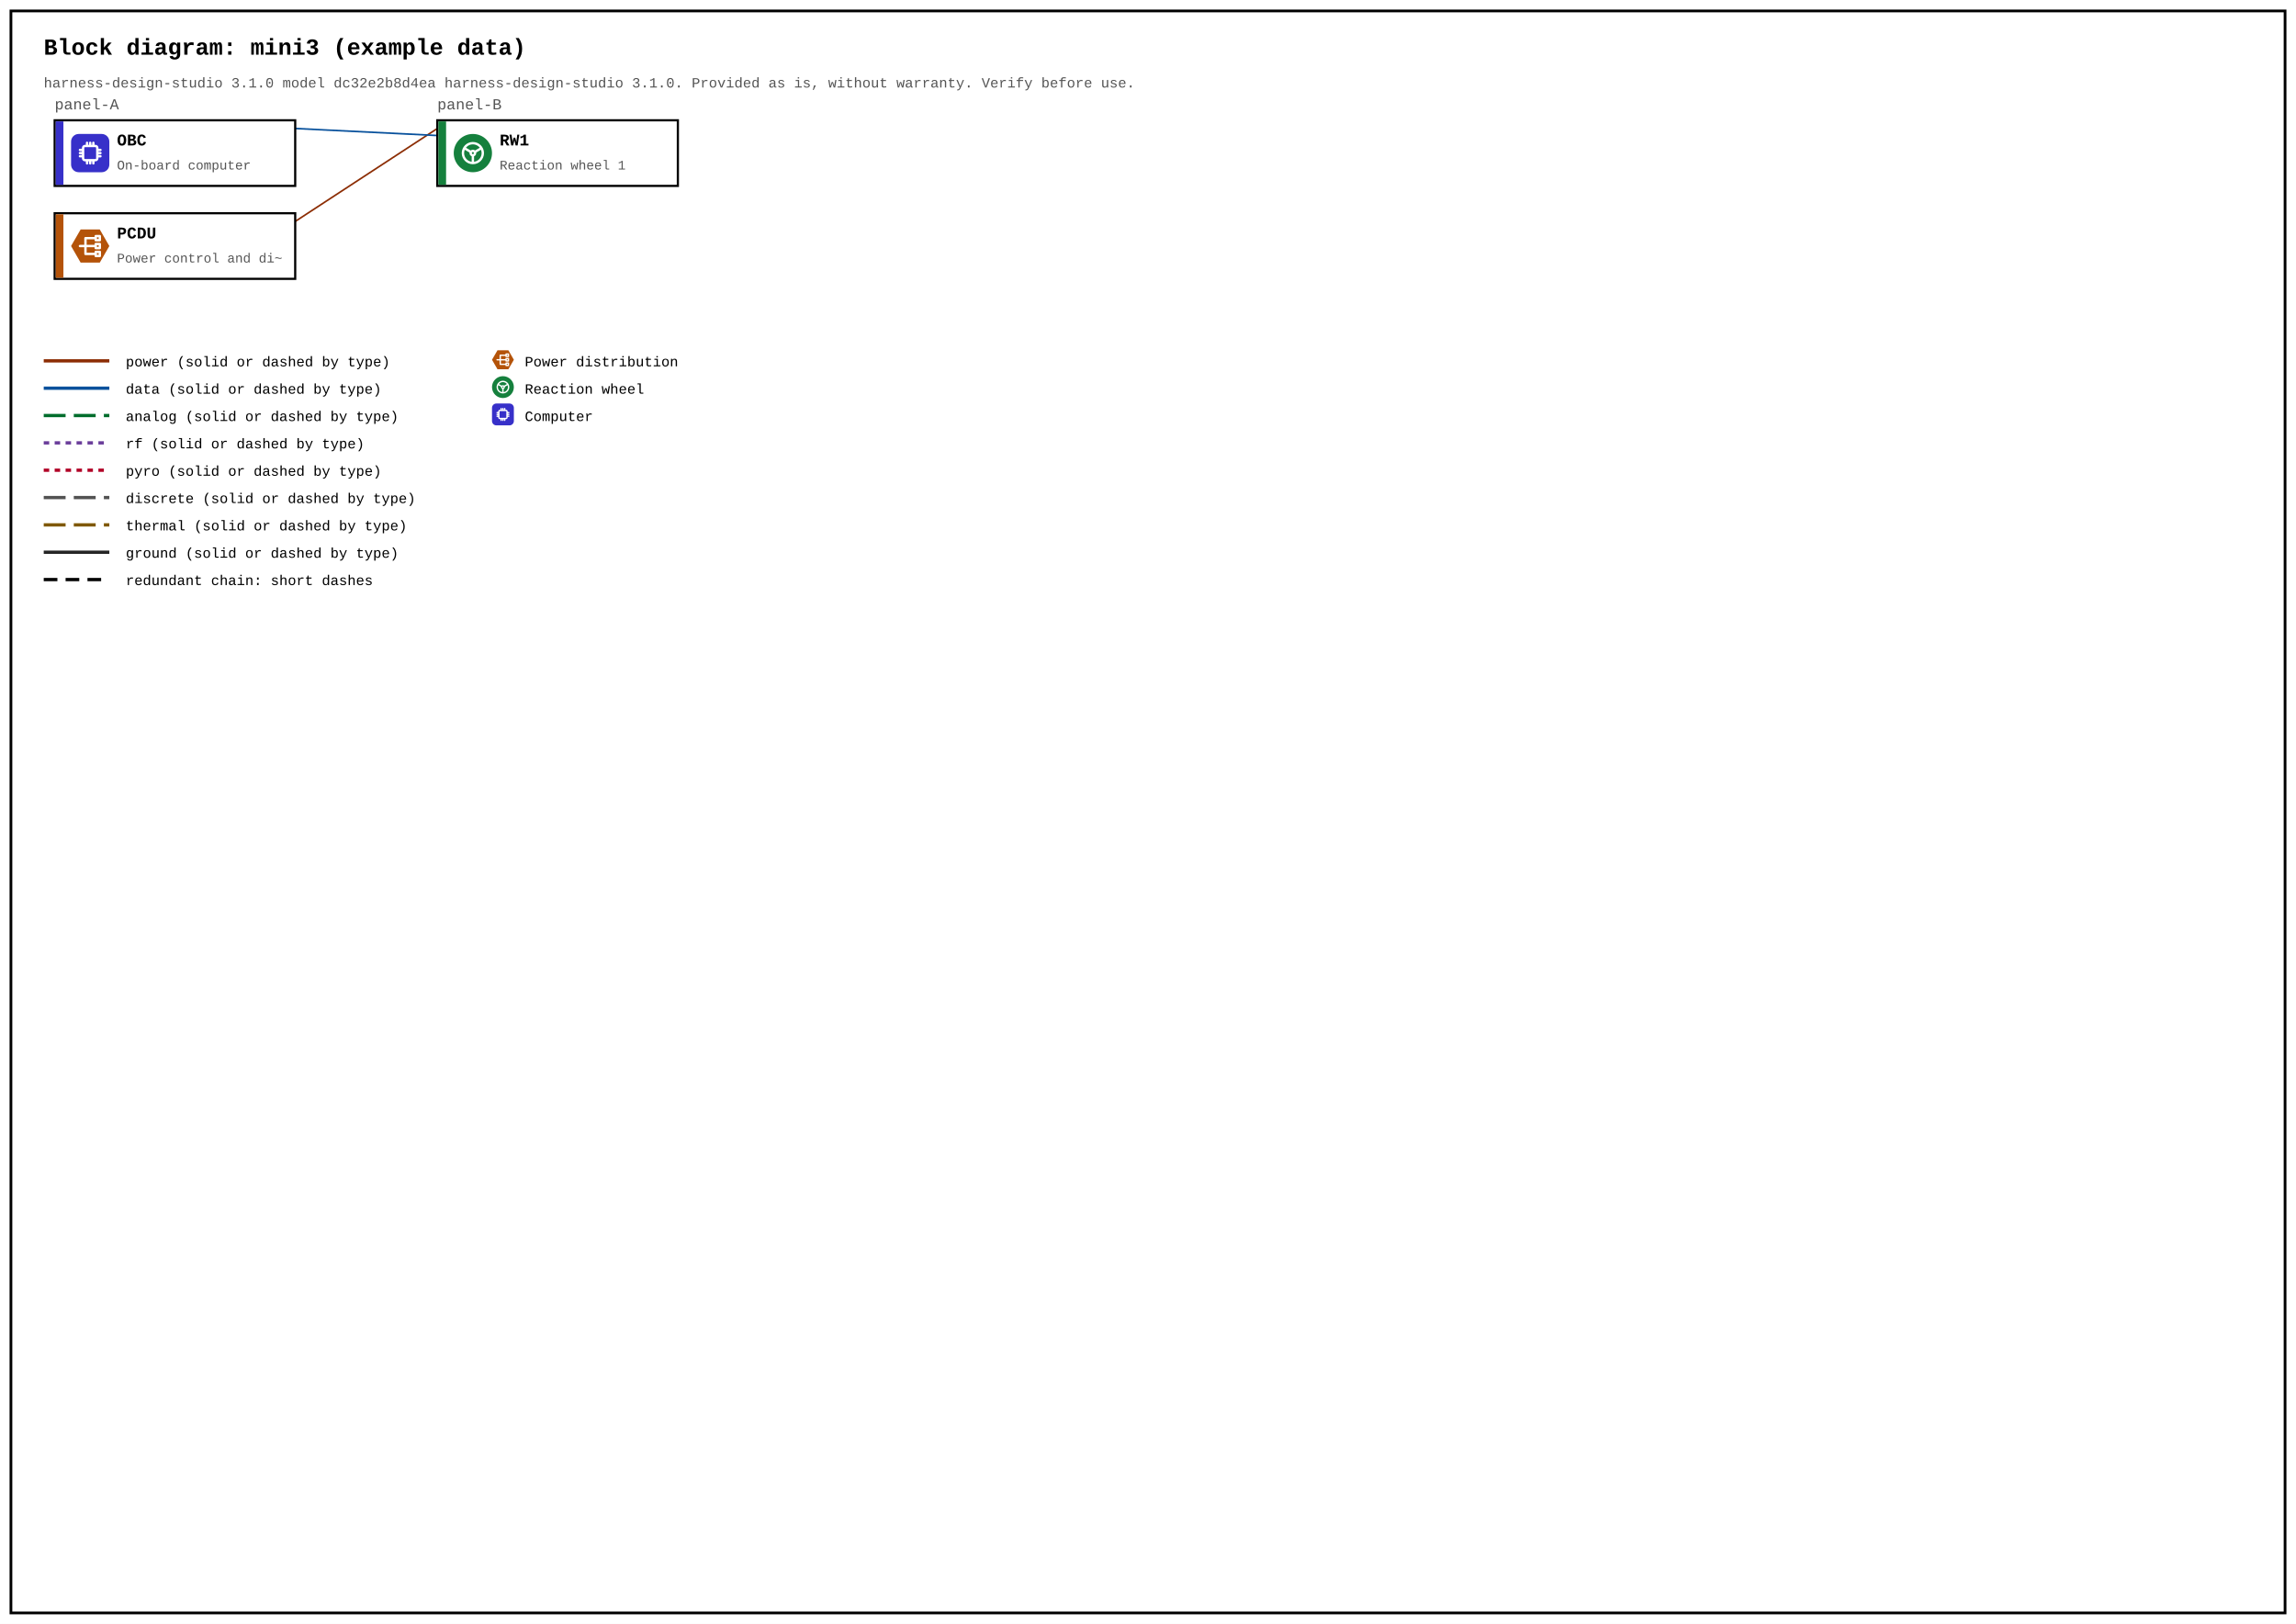
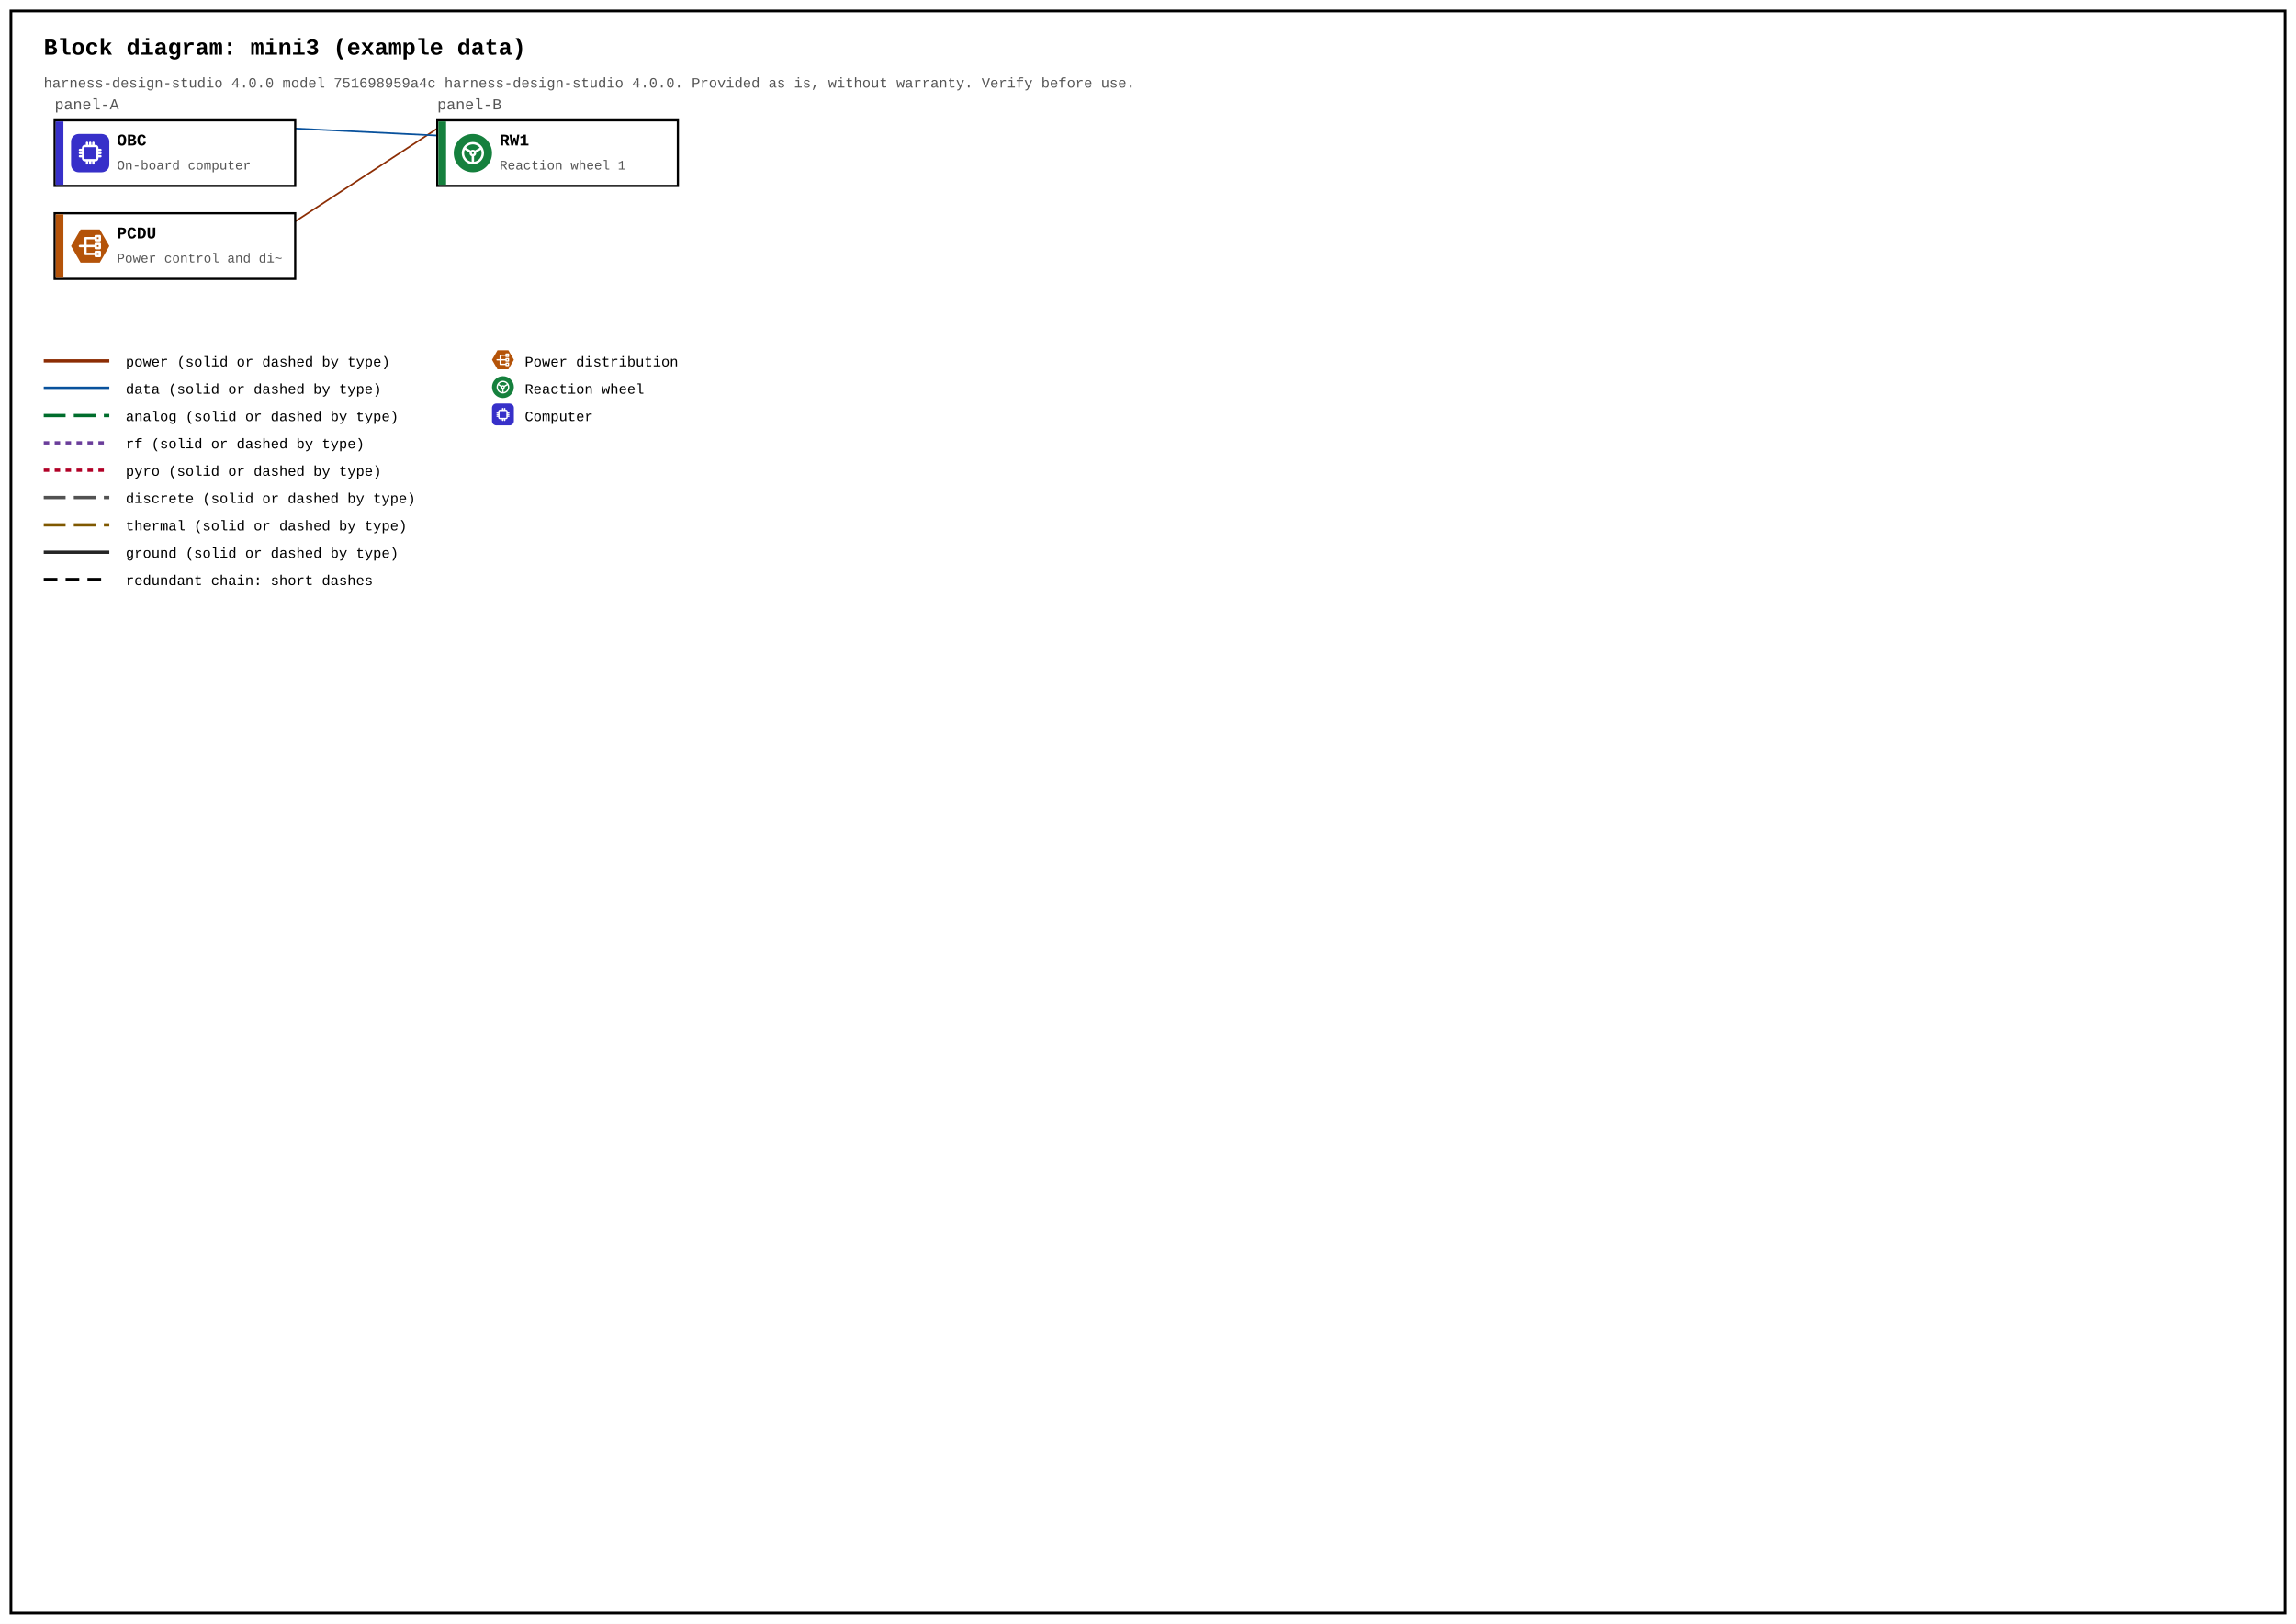
<svg xmlns="http://www.w3.org/2000/svg" width="420mm" height="297mm" viewBox="0 0 420 297" font-family="Courier New, Courier, monospace">
  <rect x="0" y="0" width="420" height="297" fill="#ffffff" />
  <rect x="2" y="2" width="416" height="293" fill="none" stroke="#000000" stroke-width="0.5" />
  <text x="8" y="10" font-size="4.2" font-weight="bold" text-anchor="start" fill="#000000">Block diagram: mini3 (example data)</text>
-   <text x="8" y="16" font-size="2.6" text-anchor="start" fill="#555555">harness-design-studio 3.1.0 model dc32e2b8d4ea   harness-design-studio 3.1.0. Provided as is, without warranty. Verify before use.</text>
+   <text x="8" y="16" font-size="2.6" text-anchor="start" fill="#555555">harness-design-studio 4.0.0 model 751698959a4c   harness-design-studio 4.0.0. Provided as is, without warranty. Verify before use.</text>
  <text x="10" y="20" font-size="2.8" text-anchor="start" fill="#555555">panel-A</text>
  <text x="80" y="20" font-size="2.8" text-anchor="start" fill="#555555">panel-B</text>
  <line x1="54" y1="40.5" x2="80" y2="23.5" stroke="#8c2d04" stroke-width="0.3" />
  <line x1="54" y1="23.5" x2="80" y2="24.786" stroke="#08519c" stroke-width="0.3" />
  <rect x="10" y="22" width="44" height="12" fill="#ffffff" stroke="#000000" stroke-width="0.4" />
  <path d="M 10.2 22.2 L 11.6 22.2 L 11.6 33.8 L 10.2 33.8 Z" fill="#3730c9" />
  <path d="M 14.4 24.5 L 18.6 24.5 C 19.373 24.5 20 25.127 20 25.9 L 20 30.1 C 20 30.873 19.373 31.5 18.6 31.5 L 14.4 31.5 C 13.627 31.5 13 30.873 13 30.1 L 13 25.9 C 13 25.127 13.627 24.5 14.4 24.5 Z" fill="#3730c9" />
  <path d="M 15.547 26.701 L 17.453 26.701 C 17.644 26.701 17.799 26.856 17.799 27.047 L 17.799 28.953 C 17.799 29.144 17.644 29.299 17.453 29.299 L 15.547 29.299 C 15.356 29.299 15.201 29.144 15.201 28.953 L 15.201 27.047 C 15.201 26.856 15.356 26.701 15.547 26.701 Z M 15.922 26.123 L 15.922 26.701 M 15.922 29.299 L 15.922 29.877 M 14.623 27.422 L 15.201 27.422 M 17.799 27.422 L 18.377 27.422 M 16.5 26.123 L 16.5 26.701 M 16.5 29.299 L 16.5 29.877 M 14.623 28 L 15.201 28 M 17.799 28 L 18.377 28 M 17.078 26.123 L 17.078 26.701 M 17.078 29.299 L 17.078 29.877 M 14.623 28.578 L 15.201 28.578 M 17.799 28.578 L 18.377 28.578" fill="none" stroke="#ffffff" stroke-width="0.433" stroke-linecap="round" stroke-linejoin="round" />
  <text x="21.4" y="26.6" font-size="3" font-weight="bold" text-anchor="start" fill="#000000">OBC</text>
  <text x="21.4" y="31" font-size="2.4" text-anchor="start" fill="#555555">On-board computer</text>
  <rect x="10" y="39" width="44" height="12" fill="#ffffff" stroke="#000000" stroke-width="0.4" />
  <path d="M 10.2 39.2 L 11.6 39.2 L 11.6 50.8 L 10.2 50.8 Z" fill="#b45309" />
  <path d="M 20 45 L 18.25 48.031 L 14.75 48.031 L 13 45 L 14.75 41.969 L 18.25 41.969 Z" fill="#b45309" />
  <path d="M 14.623 45 L 15.634 45 M 15.634 43.556 L 15.634 46.444 M 15.634 43.556 L 17.511 43.556 M 17.511 43.181 L 18.261 43.181 L 18.261 43.932 L 17.511 43.932 Z M 15.634 45 L 17.511 45 M 17.511 44.625 L 18.261 44.625 L 18.261 45.375 L 17.511 45.375 Z M 15.634 46.444 L 17.511 46.444 M 17.511 46.068 L 18.261 46.068 L 18.261 46.819 L 17.511 46.819 Z" fill="none" stroke="#ffffff" stroke-width="0.433" stroke-linecap="round" stroke-linejoin="round" />
  <text x="21.4" y="43.6" font-size="3" font-weight="bold" text-anchor="start" fill="#000000">PCDU</text>
  <text x="21.4" y="48" font-size="2.4" text-anchor="start" fill="#555555">Power control and di~</text>
  <rect x="80" y="22" width="44" height="12" fill="#ffffff" stroke="#000000" stroke-width="0.4" />
  <path d="M 80.2 22.2 L 81.6 22.2 L 81.6 33.8 L 80.2 33.8 Z" fill="#15803d" />
  <path d="M 90 28 C 90 26.067 88.433 24.5 86.5 24.5 C 84.567 24.5 83 26.067 83 28 C 83 29.933 84.567 31.5 86.5 31.5 C 88.433 31.5 90 29.933 90 28 Z" fill="#15803d" />
  <path d="M 88.319 28 C 88.319 26.995 87.505 26.181 86.5 26.181 C 85.495 26.181 84.681 26.995 84.681 28 C 84.681 29.005 85.495 29.819 86.5 29.819 C 87.505 29.819 88.319 29.005 88.319 28 Z M 86.904 28 C 86.904 27.777 86.723 27.596 86.5 27.596 C 86.277 27.596 86.096 27.777 86.096 28 C 86.096 28.223 86.277 28.404 86.5 28.404 C 86.723 28.404 86.904 28.223 86.904 28 Z M 86.5 28.404 L 86.5 29.819 M 86.15 27.798 L 84.925 27.09 M 86.85 27.798 L 88.075 27.09" fill="none" stroke="#ffffff" stroke-width="0.433" stroke-linecap="round" stroke-linejoin="round" />
  <text x="91.4" y="26.6" font-size="3" font-weight="bold" text-anchor="start" fill="#000000">RW1</text>
  <text x="91.4" y="31" font-size="2.4" text-anchor="start" fill="#555555">Reaction wheel 1</text>
  <line x1="8" y1="66" x2="20" y2="66" stroke="#8c2d04" stroke-width="0.6" />
  <text x="23" y="67" font-size="2.6" text-anchor="start" fill="#000000">power (solid or dashed by type)</text>
  <line x1="8" y1="71" x2="20" y2="71" stroke="#08519c" stroke-width="0.6" />
  <text x="23" y="72" font-size="2.6" text-anchor="start" fill="#000000">data (solid or dashed by type)</text>
  <line x1="8" y1="76" x2="20" y2="76" stroke="#006d2c" stroke-width="0.6" stroke-dasharray="4 1.5" />
  <text x="23" y="77" font-size="2.6" text-anchor="start" fill="#000000">analog (solid or dashed by type)</text>
  <line x1="8" y1="81" x2="20" y2="81" stroke="#6a3d9a" stroke-width="0.6" stroke-dasharray="1 1" />
  <text x="23" y="82" font-size="2.6" text-anchor="start" fill="#000000">rf (solid or dashed by type)</text>
  <line x1="8" y1="86" x2="20" y2="86" stroke="#b10026" stroke-width="0.6" stroke-dasharray="1 1" />
  <text x="23" y="87" font-size="2.6" text-anchor="start" fill="#000000">pyro (solid or dashed by type)</text>
  <line x1="8" y1="91" x2="20" y2="91" stroke="#525252" stroke-width="0.6" stroke-dasharray="4 1.5" />
  <text x="23" y="92" font-size="2.6" text-anchor="start" fill="#000000">discrete (solid or dashed by type)</text>
  <line x1="8" y1="96" x2="20" y2="96" stroke="#7f5800" stroke-width="0.6" stroke-dasharray="4 1.5" />
  <text x="23" y="97" font-size="2.6" text-anchor="start" fill="#000000">thermal (solid or dashed by type)</text>
  <line x1="8" y1="101" x2="20" y2="101" stroke="#252525" stroke-width="0.6" />
  <text x="23" y="102" font-size="2.6" text-anchor="start" fill="#000000">ground (solid or dashed by type)</text>
  <line x1="8" y1="106" x2="20" y2="106" stroke="#000000" stroke-width="0.6" stroke-dasharray="2.5 1.5" />
  <text x="23" y="107" font-size="2.6" text-anchor="start" fill="#000000">redundant chain: short dashes</text>
  <path d="M 94 65.8 L 93 67.532 L 91 67.532 L 90 65.8 L 91 64.068 L 93 64.068 Z" fill="#b45309" />
  <path d="M 90.927 65.8 L 91.505 65.8 M 91.505 64.975 L 91.505 66.625 M 91.505 64.975 L 92.578 64.975 M 92.578 64.76 L 93.007 64.76 L 93.007 65.189 L 92.578 65.189 Z M 91.505 65.8 L 92.578 65.8 M 92.578 65.585 L 93.007 65.585 L 93.007 66.014 L 92.578 66.014 Z M 91.505 66.625 L 92.578 66.625 M 92.578 66.41 L 93.007 66.41 L 93.007 66.84 L 92.578 66.84 Z" fill="none" stroke="#ffffff" stroke-width="0.247" stroke-linecap="round" stroke-linejoin="round" />
  <text x="96" y="67" font-size="2.6" text-anchor="start" fill="#000000">Power distribution</text>
  <path d="M 94 70.8 C 94 69.695 93.105 68.8 92 68.8 C 90.895 68.8 90 69.695 90 70.8 C 90 71.905 90.895 72.8 92 72.8 C 93.105 72.8 94 71.905 94 70.8 Z" fill="#15803d" />
  <path d="M 93.04 70.8 C 93.04 70.226 92.574 69.76 92 69.76 C 91.426 69.76 90.96 70.226 90.96 70.8 C 90.96 71.374 91.426 71.84 92 71.84 C 92.574 71.84 93.04 71.374 93.04 70.8 Z M 92.231 70.8 C 92.231 70.672 92.128 70.569 92 70.569 C 91.872 70.569 91.769 70.672 91.769 70.8 C 91.769 70.928 91.872 71.031 92 71.031 C 92.128 71.031 92.231 70.928 92.231 70.8 Z M 92 71.031 L 92 71.84 M 91.8 70.684 L 91.1 70.28 M 92.2 70.684 L 92.9 70.28" fill="none" stroke="#ffffff" stroke-width="0.247" stroke-linecap="round" stroke-linejoin="round" />
  <text x="96" y="72" font-size="2.6" text-anchor="start" fill="#000000">Reaction wheel</text>
  <path d="M 90.8 73.8 L 93.2 73.8 C 93.642 73.8 94 74.158 94 74.6 L 94 77 C 94 77.442 93.642 77.8 93.2 77.8 L 90.8 77.8 C 90.358 77.8 90 77.442 90 77 L 90 74.6 C 90 74.158 90.358 73.8 90.8 73.8 Z" fill="#3730c9" />
  <path d="M 91.456 75.058 L 92.544 75.058 C 92.654 75.058 92.743 75.146 92.743 75.255 L 92.743 76.344 C 92.743 76.454 92.654 76.543 92.544 76.543 L 91.456 76.543 C 91.346 76.543 91.257 76.454 91.257 76.344 L 91.257 75.255 C 91.257 75.146 91.346 75.058 91.456 75.058 Z M 91.67 74.728 L 91.67 75.058 M 91.67 76.543 L 91.67 76.873 M 90.927 75.47 L 91.257 75.47 M 92.743 75.47 L 93.073 75.47 M 92 74.728 L 92 75.058 M 92 76.543 L 92 76.873 M 90.927 75.8 L 91.257 75.8 M 92.743 75.8 L 93.073 75.8 M 92.33 74.728 L 92.33 75.058 M 92.33 76.543 L 92.33 76.873 M 90.927 76.13 L 91.257 76.13 M 92.743 76.13 L 93.073 76.13" fill="none" stroke="#ffffff" stroke-width="0.247" stroke-linecap="round" stroke-linejoin="round" />
  <text x="96" y="77" font-size="2.6" text-anchor="start" fill="#000000">Computer</text>
</svg>
